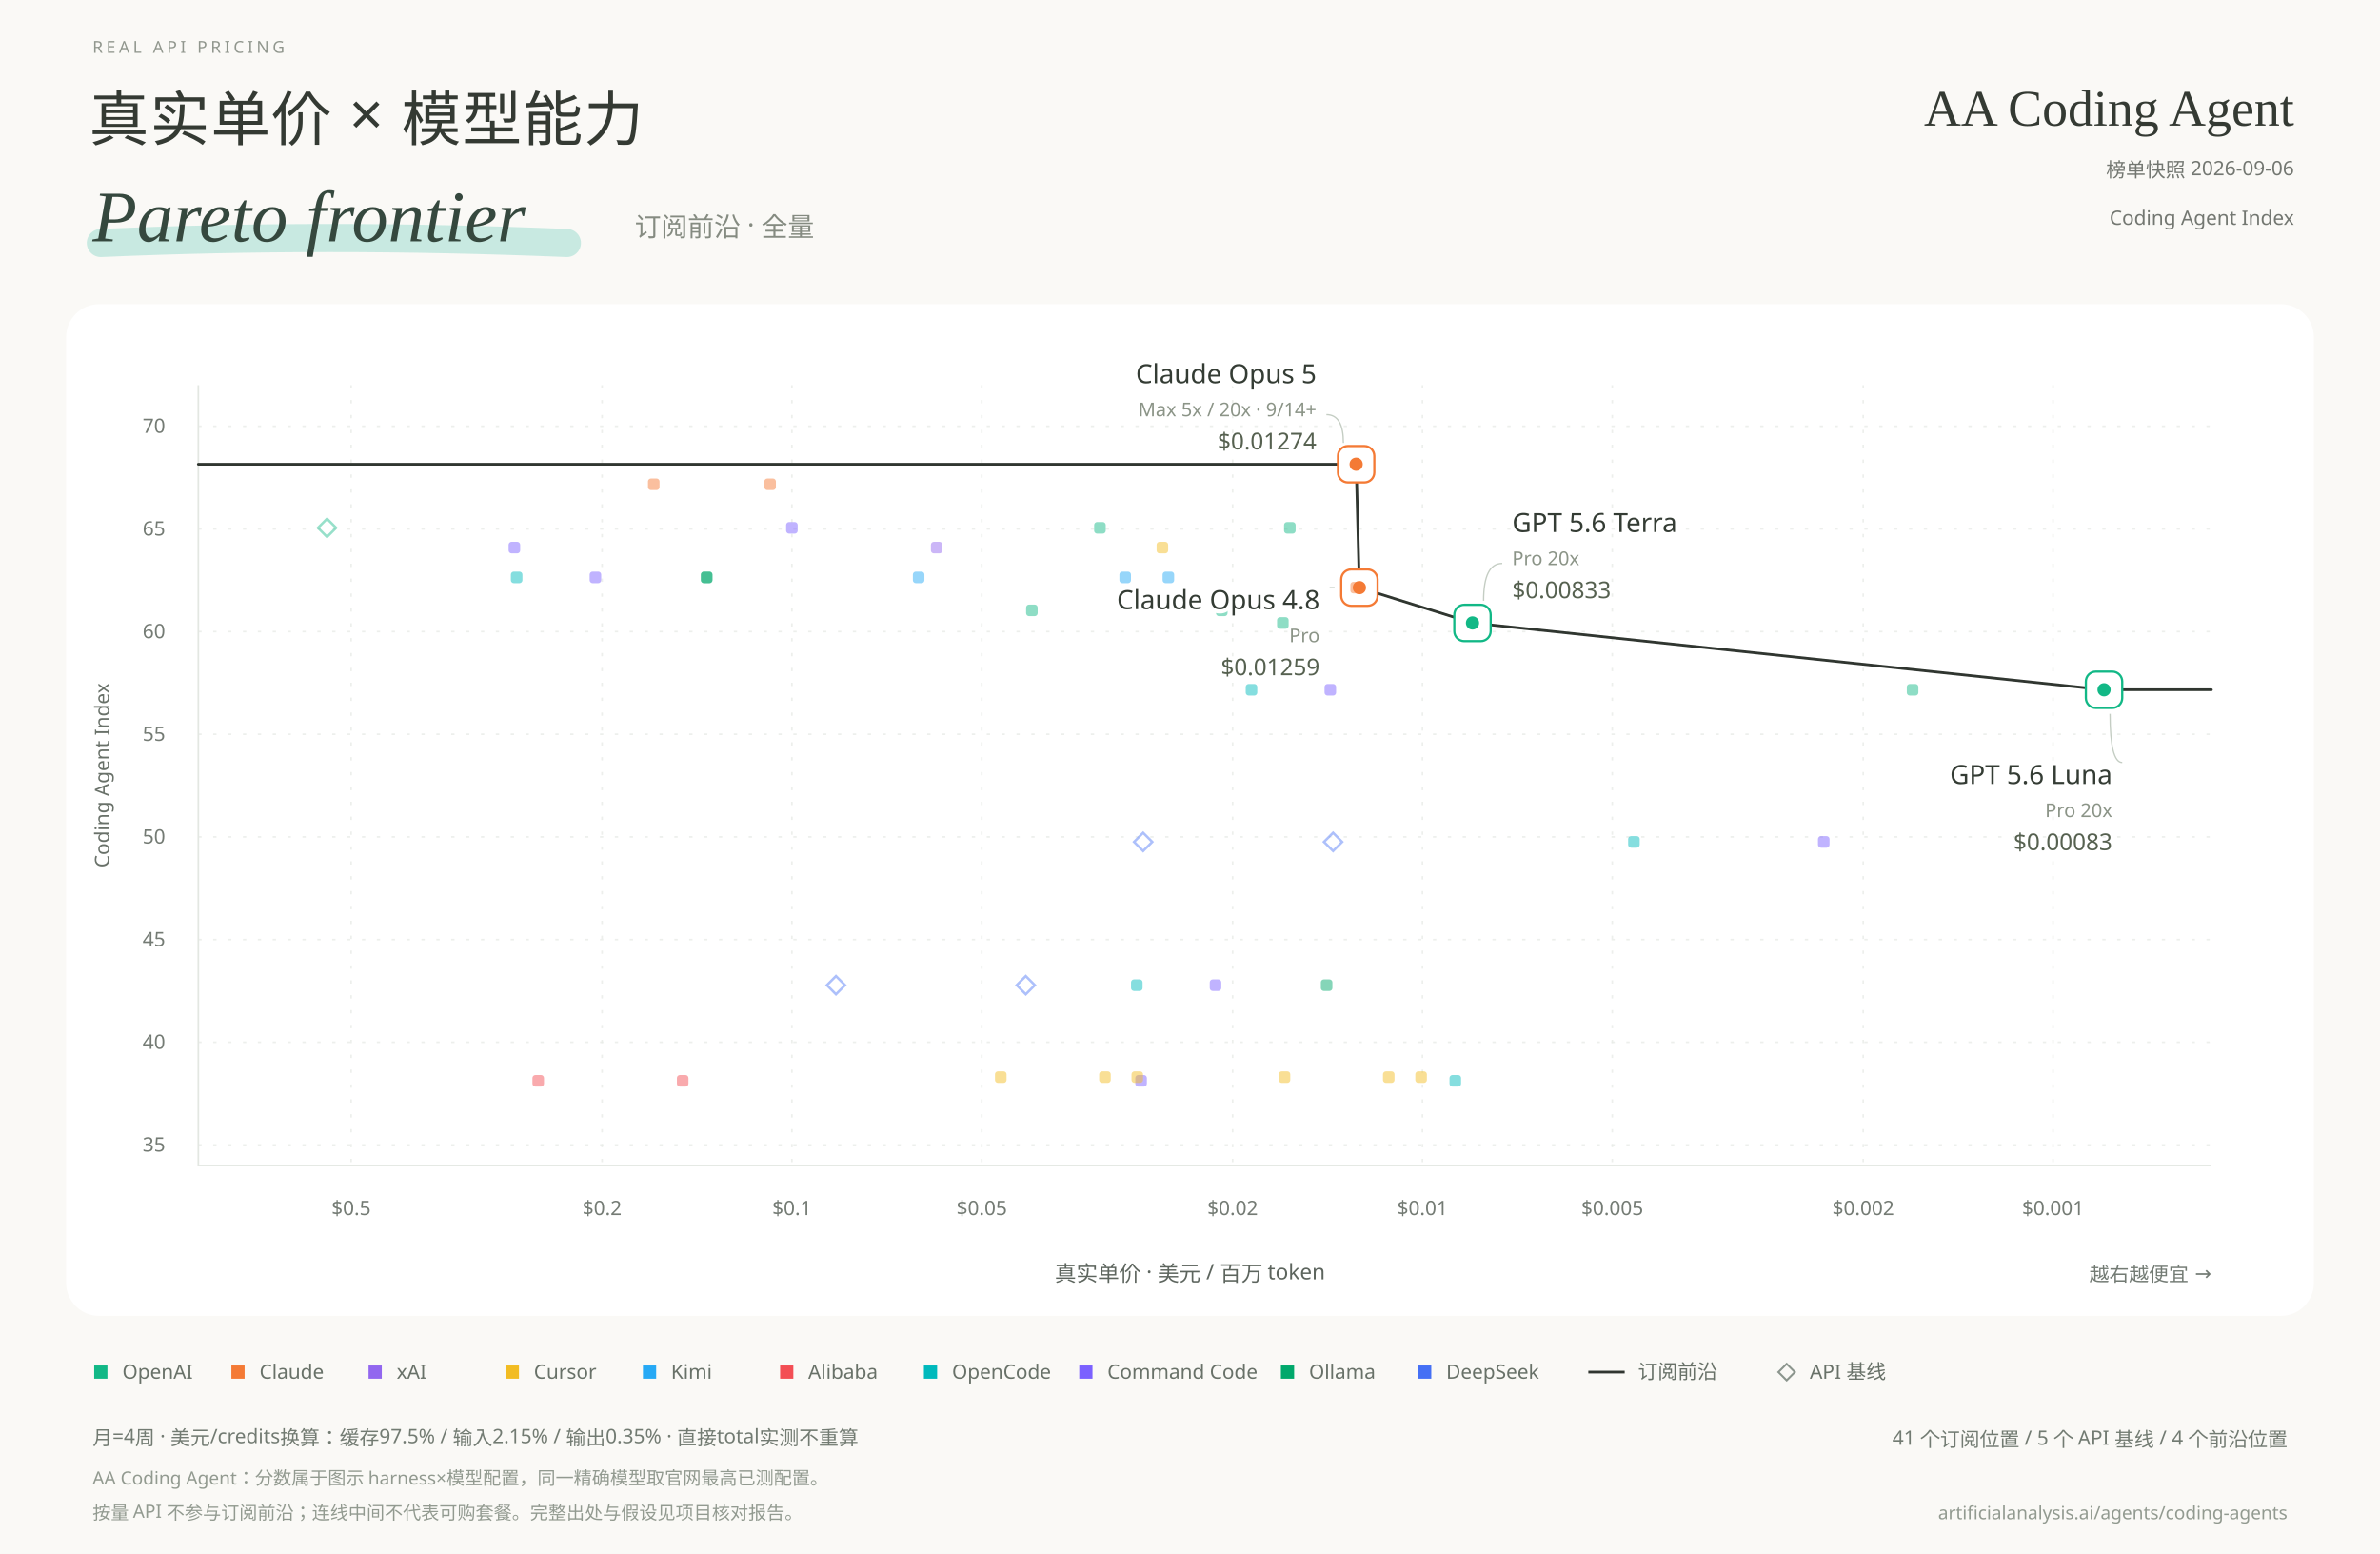
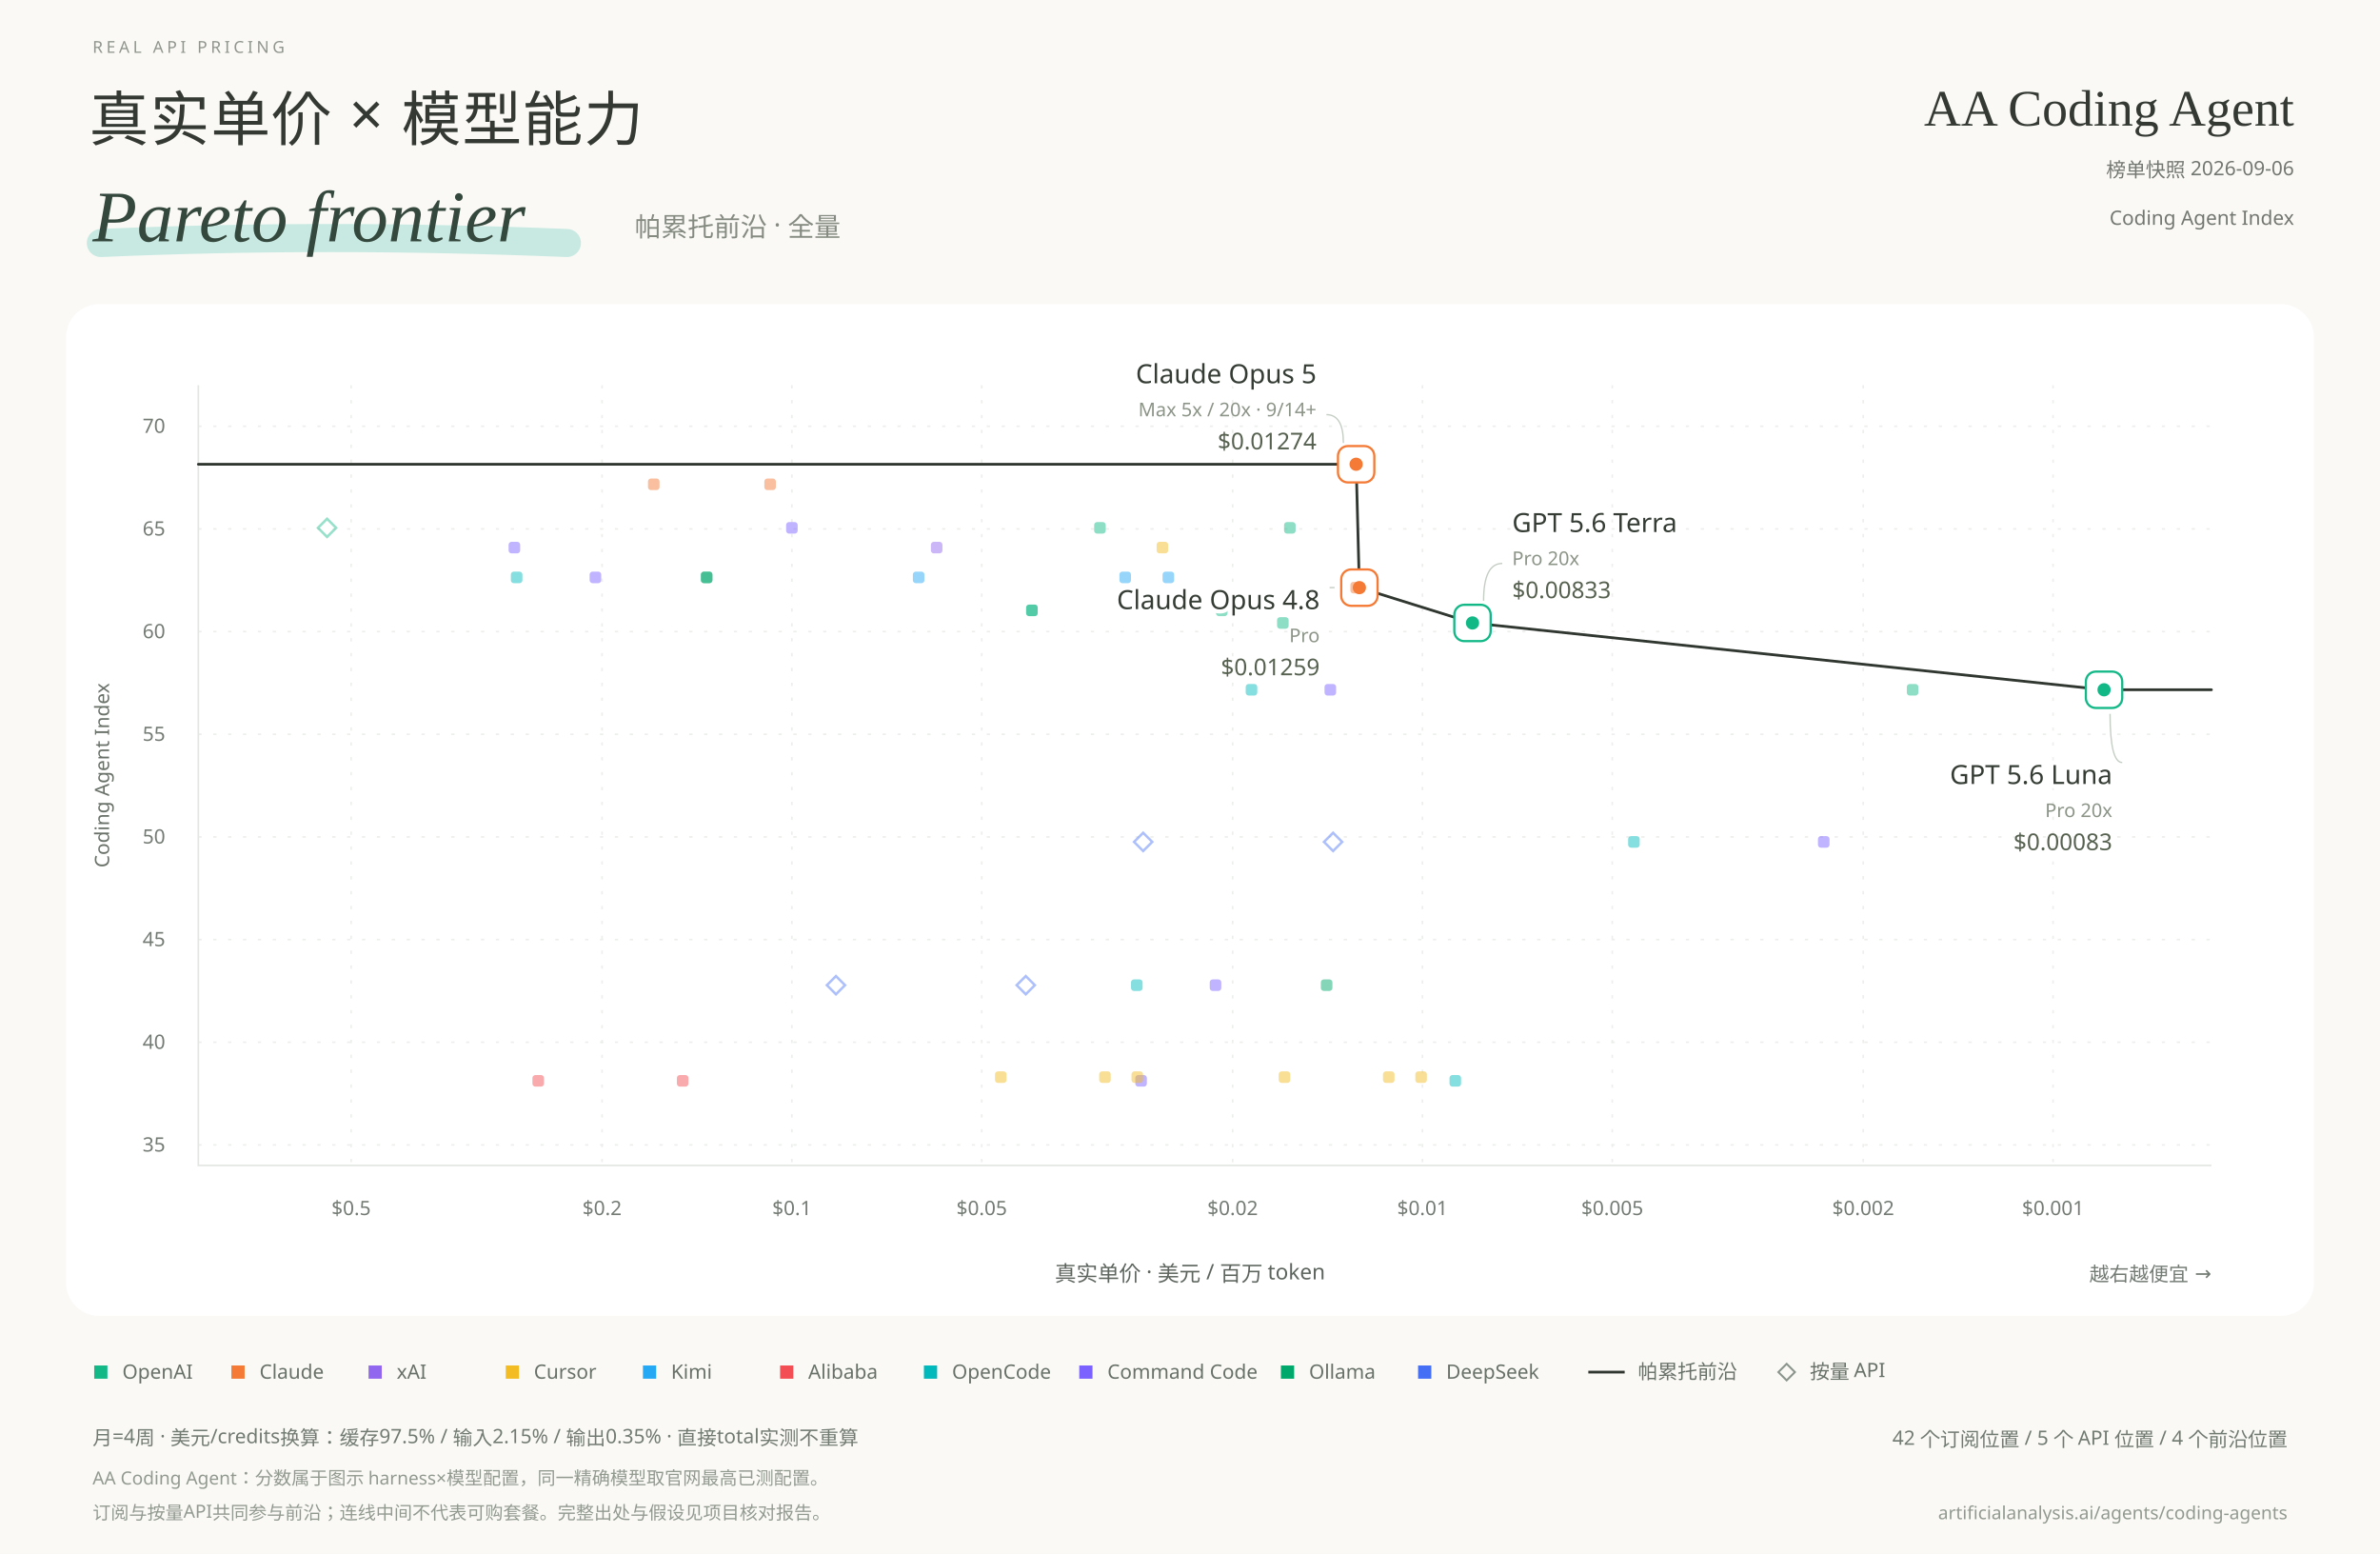
<svg xmlns="http://www.w3.org/2000/svg" width="1440" height="940" viewBox="0 0 1440 940" role="img" aria-labelledby="title desc">
  <style>text{font-family:"Microsoft YaHei","Segoe UI",sans-serif} .serif{font-family:"Times New Roman",serif} .number{font-family:"Segoe UI",sans-serif;font-variant-numeric:tabular-nums} .label-name{paint-order:stroke;stroke:#fff;stroke-width:5px;stroke-linejoin:round} .point:hover{opacity:1}</style>
  <rect width="1440" height="940" fill="#FAF9F6" />
  <text x="56.000" y="32.000" font-size="10" fill="#90968D" text-anchor="start" font-weight="400" letter-spacing="2.1">REAL API PRICING</text>
  <text x="54.000" y="85.000" font-size="36" fill="#343A33" text-anchor="start" font-weight="300" letter-spacing=".8">真实单价 × 模型能力</text>
  <path d="M61 147 Q197 141 343 147" stroke="#9FDDD0" stroke-width="17" stroke-linecap="round" opacity=".55" fill="none" />
  <text x="56.000" y="146.000" font-size="44" fill="#35483E" text-anchor="start" font-weight="400" class="serif" font-style="italic">Pareto frontier</text>
-   <text x="384.000" y="143.000" font-size="16" fill="#858B81" text-anchor="start" font-weight="300">订阅前沿 · 全量</text>
+   <text x="384.000" y="143.000" font-size="16" fill="#858B81" text-anchor="start" font-weight="300">帕累托前沿 · 全量</text>
  <text x="1388.000" y="76.000" font-size="31" fill="#343A33" text-anchor="end" font-weight="400" class="serif">AA Coding Agent</text>
  <text x="1388.000" y="107.000" font-size="12" fill="#737771" text-anchor="end" font-weight="400">榜单快照  2026-09-06</text>
  <text x="1388.000" y="136.000" font-size="12" fill="#737771" text-anchor="end" font-weight="400">Coding Agent Index</text>
  <rect x="40" y="184" width="1360" height="612" rx="20" fill="#FFFFFF" />
  <path d="M1242.169 233V705" stroke="#E8EBE7" stroke-dasharray="2 7" opacity=".8" />
  <text x="1242.169" y="735.000" font-size="12" fill="#747B74" text-anchor="middle" font-weight="400" class="number">$0.001</text>
  <path d="M1127.320 233V705" stroke="#E8EBE7" stroke-dasharray="2 7" opacity=".8" />
  <text x="1127.320" y="735.000" font-size="12" fill="#747B74" text-anchor="middle" font-weight="400" class="number">$0.002</text>
  <path d="M975.498 233V705" stroke="#E8EBE7" stroke-dasharray="2 7" opacity=".8" />
  <text x="975.498" y="735.000" font-size="12" fill="#747B74" text-anchor="middle" font-weight="400" class="number">$0.005</text>
  <path d="M860.649 233V705" stroke="#E8EBE7" stroke-dasharray="2 7" opacity=".8" />
  <text x="860.649" y="735.000" font-size="12" fill="#747B74" text-anchor="middle" font-weight="400" class="number">$0.01</text>
  <path d="M745.800 233V705" stroke="#E8EBE7" stroke-dasharray="2 7" opacity=".8" />
  <text x="745.800" y="735.000" font-size="12" fill="#747B74" text-anchor="middle" font-weight="400" class="number">$0.02</text>
  <path d="M593.978 233V705" stroke="#E8EBE7" stroke-dasharray="2 7" opacity=".8" />
  <text x="593.978" y="735.000" font-size="12" fill="#747B74" text-anchor="middle" font-weight="400" class="number">$0.05</text>
  <path d="M479.129 233V705" stroke="#E8EBE7" stroke-dasharray="2 7" opacity=".8" />
  <text x="479.129" y="735.000" font-size="12" fill="#747B74" text-anchor="middle" font-weight="400" class="number">$0.1</text>
  <path d="M364.280 233V705" stroke="#E8EBE7" stroke-dasharray="2 7" opacity=".8" />
  <text x="364.280" y="735.000" font-size="12" fill="#747B74" text-anchor="middle" font-weight="400" class="number">$0.2</text>
  <path d="M212.458 233V705" stroke="#E8EBE7" stroke-dasharray="2 7" opacity=".8" />
  <text x="212.458" y="735.000" font-size="12" fill="#747B74" text-anchor="middle" font-weight="400" class="number">$0.5</text>
  <path d="M120 692.579H1338" stroke="#E8EBE7" stroke-dasharray="2 7" opacity=".8" />
  <text x="100.000" y="696.579" font-size="12" fill="#747B74" text-anchor="end" font-weight="400" class="number">35</text>
  <path d="M120 630.474H1338" stroke="#E8EBE7" stroke-dasharray="2 7" opacity=".8" />
  <text x="100.000" y="634.474" font-size="12" fill="#747B74" text-anchor="end" font-weight="400" class="number">40</text>
  <path d="M120 568.368H1338" stroke="#E8EBE7" stroke-dasharray="2 7" opacity=".8" />
  <text x="100.000" y="572.368" font-size="12" fill="#747B74" text-anchor="end" font-weight="400" class="number">45</text>
  <path d="M120 506.263H1338" stroke="#E8EBE7" stroke-dasharray="2 7" opacity=".8" />
  <text x="100.000" y="510.263" font-size="12" fill="#747B74" text-anchor="end" font-weight="400" class="number">50</text>
  <path d="M120 444.158H1338" stroke="#E8EBE7" stroke-dasharray="2 7" opacity=".8" />
  <text x="100.000" y="448.158" font-size="12" fill="#747B74" text-anchor="end" font-weight="400" class="number">55</text>
  <path d="M120 382.053H1338" stroke="#E8EBE7" stroke-dasharray="2 7" opacity=".8" />
  <text x="100.000" y="386.053" font-size="12" fill="#747B74" text-anchor="end" font-weight="400" class="number">60</text>
  <path d="M120 319.947H1338" stroke="#E8EBE7" stroke-dasharray="2 7" opacity=".8" />
  <text x="100.000" y="323.947" font-size="12" fill="#747B74" text-anchor="end" font-weight="400" class="number">65</text>
  <path d="M120 257.842H1338" stroke="#E8EBE7" stroke-dasharray="2 7" opacity=".8" />
  <text x="100.000" y="261.842" font-size="12" fill="#747B74" text-anchor="end" font-weight="400" class="number">70</text>
  <path d="M120 233V705H1338" fill="none" stroke="#E3E7E2" />
  <text x="66.000" y="469.000" font-size="12" fill="#697169" text-anchor="middle" font-weight="400" transform="rotate(-90 66 469.0)">Coding Agent Index</text>
  <text x="720.000" y="775.000" font-size="13" fill="#5D655E" text-anchor="middle" font-weight="400">真实单价 · 美元 / 百万 token</text>
  <text x="1338.000" y="775.000" font-size="12" fill="#737B74" text-anchor="end" font-weight="400">越右越便宜 →</text>
  <path id="frontier" d="M120.000,280.824 L820.525,280.824 L822.487,355.465 L890.924,376.835 L1273.042,417.253 L1338.000,417.253" fill="none" stroke="#303630" stroke-width="1.65" stroke-linecap="round" stroke-linejoin="round" />
  <g class="point" data-billing="subscription" data-frontier="false" data-price="0.03247" data-score="65.0524" data-x="665.508" data-y="319.297" transform="translate(665.508 319.297)">
    <rect x="-3.5" y="-3.5" width="7" height="7" rx="1.8" fill="#12B886" opacity=".48" />
  </g>
  <g class="point" data-billing="subscription" data-frontier="false" data-price="0.01623" data-score="65.0524" data-x="780.408" data-y="319.297" transform="translate(780.408 319.297)">
    <rect x="-3.5" y="-3.5" width="7" height="7" rx="1.8" fill="#12B886" opacity=".48" />
  </g>
  <g class="point" data-billing="subscription" data-frontier="true" data-price="0.01259" data-score="62.1405" data-x="822.487" data-y="355.465" transform="translate(822.487 355.465)">
    <rect x="-11" y="-11" width="22" height="22" rx="6" fill="#FFF" stroke="#F47A35" stroke-width="1.35" />
    <circle r="4" fill="#F47A35" />
  </g>
  <g class="point" data-billing="subscription" data-frontier="true" data-price="0.01274" data-score="68.1498" data-x="820.525" data-y="280.824" transform="translate(820.525 280.824)">
    <rect x="-11" y="-11" width="22" height="22" rx="6" fill="#FFF" stroke="#F47A35" stroke-width="1.35" />
    <circle r="4" fill="#F47A35" />
  </g>
  <g class="point" data-billing="subscription" data-frontier="false" data-price="0.02529" data-score="62.6388" data-x="706.916" data-y="349.276" transform="translate(706.916 349.276)">
    <rect x="-3.5" y="-3.5" width="7" height="7" rx="1.8" fill="#26A9F5" opacity=".48" />
  </g>
  <g class="point" data-billing="subscription" data-frontier="false" data-price="0.06295" data-score="62.6388" data-x="555.816" data-y="349.276" transform="translate(555.816 349.276)">
    <rect x="-3.5" y="-3.5" width="7" height="7" rx="1.8" fill="#26A9F5" opacity=".48" />
  </g>
  <g class="point" data-billing="subscription" data-frontier="false" data-price="0.02961" data-score="62.6388" data-x="680.786" data-y="349.276" transform="translate(680.786 349.276)">
    <rect x="-3.5" y="-3.5" width="7" height="7" rx="1.8" fill="#26A9F5" opacity=".48" />
  </g>
  <g class="point" data-billing="subscription" data-frontier="false" data-price="0.14901" data-score="38.1218" data-x="413.044" data-y="653.803" transform="translate(413.044 653.803)">
    <rect x="-3.5" y="-3.5" width="7" height="7" rx="1.8" fill="#F34E54" opacity=".48" />
  </g>
  <g class="point" data-billing="subscription" data-frontier="false" data-price="0.25253" data-score="38.1218" data-x="325.639" data-y="653.803" transform="translate(325.639 653.803)">
    <rect x="-3.5" y="-3.5" width="7" height="7" rx="1.8" fill="#F34E54" opacity=".48" />
  </g>
  <g class="point" data-billing="subscription" data-frontier="false" data-price="0.01867" data-score="57.1661" data-x="757.202" data-y="417.253" transform="translate(757.202 417.253)">
    <rect x="-3.5" y="-3.5" width="7" height="7" rx="1.8" fill="#00B9BC" opacity=".48" />
  </g>
  <g class="point" data-billing="subscription" data-frontier="false" data-price="0.27322" data-score="62.6388" data-x="312.591" data-y="349.276" transform="translate(312.591 349.276)">
    <rect x="-3.5" y="-3.5" width="7" height="7" rx="1.8" fill="#00B9BC" opacity=".48" />
  </g>
  <g class="point" data-billing="subscription" data-frontier="false" data-price="0.00887" data-score="38.1218" data-x="880.517" data-y="653.803" transform="translate(880.517 653.803)">
    <rect x="-3.5" y="-3.5" width="7" height="7" rx="1.8" fill="#00B9BC" opacity=".48" />
  </g>
  <g class="point" data-billing="subscription" data-frontier="false" data-price="0.02838" data-score="42.7797" data-x="687.816" data-y="595.947" transform="translate(687.816 595.947)">
    <rect x="-3.5" y="-3.5" width="7" height="7" rx="1.8" fill="#00B9BC" opacity=".48" />
  </g>
  <g class="point" data-billing="subscription" data-frontier="false" data-price="0.00462" data-score="49.7576" data-x="988.595" data-y="509.274" transform="translate(988.595 509.274)">
    <rect x="-3.5" y="-3.5" width="7" height="7" rx="1.8" fill="#00B9BC" opacity=".48" />
  </g>
  <g class="point" data-billing="subscription" data-frontier="false" data-price="0.1" data-score="65.0524" data-x="479.129" data-y="319.297" transform="translate(479.129 319.297)">
    <rect x="-3.5" y="-3.5" width="7" height="7" rx="1.8" fill="#7B61FF" opacity=".48" />
  </g>
  <g class="point" data-billing="subscription" data-frontier="false" data-price="0.00231" data-score="49.7576" data-x="1103.443" data-y="509.274" transform="translate(1103.443 509.274)">
    <rect x="-3.5" y="-3.5" width="7" height="7" rx="1.8" fill="#7B61FF" opacity=".48" />
  </g>
  <g class="point" data-billing="subscription" data-frontier="false" data-price="0.02794" data-score="38.1218" data-x="690.405" data-y="653.803" transform="translate(690.405 653.803)">
    <rect x="-3.5" y="-3.5" width="7" height="7" rx="1.8" fill="#7B61FF" opacity=".48" />
  </g>
  <g class="point" data-billing="subscription" data-frontier="false" data-price="0.02129" data-score="42.7797" data-x="735.443" data-y="595.947" transform="translate(735.443 595.947)">
    <rect x="-3.5" y="-3.5" width="7" height="7" rx="1.8" fill="#7B61FF" opacity=".48" />
  </g>
  <g class="point" data-billing="subscription" data-frontier="false" data-price="0.014" data-score="57.1661" data-x="804.898" data-y="417.253" transform="translate(804.898 417.253)">
    <rect x="-3.5" y="-3.5" width="7" height="7" rx="1.8" fill="#7B61FF" opacity=".48" />
  </g>
  <g class="point" data-billing="subscription" data-frontier="false" data-price="0.20492" data-score="62.6388" data-x="360.254" data-y="349.276" transform="translate(360.254 349.276)">
    <rect x="-3.5" y="-3.5" width="7" height="7" rx="1.8" fill="#7B61FF" opacity=".48" />
  </g>
  <g class="point" data-billing="subscription" data-frontier="false" data-price="0.27548" data-score="64.09" data-x="311.226" data-y="331.251" transform="translate(311.226 331.251)">
    <rect x="-3.5" y="-3.5" width="7" height="7" rx="1.8" fill="#7B61FF" opacity=".48" />
  </g>
  <g class="point" data-billing="subscription" data-frontier="false" data-price="0.01419" data-score="42.7797" data-x="802.665" data-y="595.947" transform="translate(802.665 595.947)">
    <rect x="-3.5" y="-3.5" width="7" height="7" rx="1.8" fill="#00A86B" opacity=".48" />
  </g>
  <g class="point" data-billing="subscription" data-frontier="false" data-price="0.13652" data-score="62.6388" data-x="427.549" data-y="349.276" transform="translate(427.549 349.276)">
    <rect x="-3.5" y="-3.5" width="7" height="7" rx="1.8" fill="#00A86B" opacity=".48" />
  </g>
  <g class="point" data-billing="subscription" data-frontier="false" data-price="0.1365" data-score="62.6388" data-x="427.573" data-y="349.276" transform="translate(427.573 349.276)">
    <rect x="-3.5" y="-3.5" width="7" height="7" rx="1.8" fill="#00A86B" opacity=".48" />
  </g>
  <g class="point" data-billing="subscription" data-frontier="false" data-price="0.01665" data-score="60.4201" data-x="776.175" data-y="376.835" transform="translate(776.175 376.835)">
    <rect x="-3.5" y="-3.5" width="7" height="7" rx="1.8" fill="#12B886" opacity=".48" />
  </g>
  <g class="point" data-billing="subscription" data-frontier="false" data-price="0.00167" data-score="57.1661" data-x="1157.198" data-y="417.253" transform="translate(1157.198 417.253)">
    <rect x="-3.5" y="-3.5" width="7" height="7" rx="1.8" fill="#12B886" opacity=".48" />
  </g>
+   <g class="point" data-billing="subscription" data-frontier="false" data-price="0.04162" data-score="61.0333" data-x="624.373" data-y="369.218" transform="translate(624.373 369.218)">
+     <rect x="-3.5" y="-3.5" width="7" height="7" rx="1.8" fill="#12B886" opacity=".48" />
+   </g>
  <g class="point" data-billing="subscription" data-frontier="false" data-price="0.04163" data-score="61.0333" data-x="624.333" data-y="369.218" transform="translate(624.333 369.218)">
    <rect x="-3.5" y="-3.5" width="7" height="7" rx="1.8" fill="#12B886" opacity=".48" />
  </g>
  <g class="point" data-billing="subscription" data-frontier="true" data-price="0.00833" data-score="60.4201" data-x="890.924" data-y="376.835" transform="translate(890.924 376.835)">
    <rect x="-11" y="-11" width="22" height="22" rx="6" fill="#FFF" stroke="#12B886" stroke-width="1.35" />
    <circle r="4" fill="#12B886" />
  </g>
  <g class="point" data-billing="subscription" data-frontier="true" data-price="0.00083" data-score="57.1661" data-x="1273.042" data-y="417.253" transform="translate(1273.042 417.253)">
    <rect x="-11" y="-11" width="22" height="22" rx="6" fill="#FFF" stroke="#12B886" stroke-width="1.35" />
    <circle r="4" fill="#12B886" />
  </g>
  <g class="point" data-billing="subscription" data-frontier="false" data-price="0.02081" data-score="61.0333" data-x="739.222" data-y="369.218" transform="translate(739.222 369.218)">
    <rect x="-3.5" y="-3.5" width="7" height="7" rx="1.8" fill="#12B886" opacity=".48" />
  </g>
  <g class="point" data-billing="subscription" data-frontier="false" data-price="0.01274" data-score="62.1405" data-x="820.525" data-y="355.465" transform="translate(820.525 355.465)">
    <rect x="-3.5" y="-3.5" width="7" height="7" rx="1.8" fill="#F47A35" opacity=".48" />
  </g>
-   <g class="point" data-billing="subscription" data-frontier="false" data-price="0.16561" data-score="67.1728" data-x="395.543" data-y="292.959" transform="translate(395.543 292.959)">
+   <g class="point" data-billing="subscription" data-frontier="false" data-price="0.1656" data-score="67.1728" data-x="395.553" data-y="292.959" transform="translate(395.553 292.959)">
    <rect x="-3.5" y="-3.5" width="7" height="7" rx="1.8" fill="#F47A35" opacity=".48" />
  </g>
  <g class="point" data-billing="subscription" data-frontier="false" data-price="0.10828" data-score="67.1728" data-x="465.948" data-y="292.959" transform="translate(465.948 292.959)">
    <rect x="-3.5" y="-3.5" width="7" height="7" rx="1.8" fill="#F47A35" opacity=".48" />
  </g>
  <g class="point" data-billing="subscription" data-frontier="false" data-price="0.01005" data-score="38.3008" data-x="859.822" data-y="651.580" transform="translate(859.822 651.580)">
    <rect x="-3.5" y="-3.5" width="7" height="7" rx="1.8" fill="#F2BC22" opacity=".48" />
  </g>
  <g class="point" data-billing="subscription" data-frontier="false" data-price="0.02585" data-score="64.09" data-x="703.287" data-y="331.251" transform="translate(703.287 331.251)">
    <rect x="-3.5" y="-3.5" width="7" height="7" rx="1.8" fill="#F2BC22" opacity=".48" />
  </g>
  <g class="point" data-billing="subscription" data-frontier="false" data-price="0.01655" data-score="38.3008" data-x="777.173" data-y="651.580" transform="translate(777.173 651.580)">
    <rect x="-3.5" y="-3.5" width="7" height="7" rx="1.8" fill="#F2BC22" opacity=".48" />
  </g>
  <g class="point" data-billing="subscription" data-frontier="false" data-price="0.01131" data-score="38.3008" data-x="840.252" data-y="651.580" transform="translate(840.252 651.580)">
    <rect x="-3.5" y="-3.5" width="7" height="7" rx="1.8" fill="#F2BC22" opacity=".48" />
  </g>
  <g class="point" data-billing="subscription" data-frontier="false" data-price="0.05894" data-score="64.09" data-x="566.722" data-y="331.251" transform="translate(566.722 331.251)">
    <rect x="-3.5" y="-3.5" width="7" height="7" rx="1.8" fill="#9267EF" opacity=".48" />
  </g>
  <g class="point" data-billing="subscription" data-frontier="false" data-price="0.02833" data-score="38.3008" data-x="688.108" data-y="651.580" transform="translate(688.108 651.580)">
    <rect x="-3.5" y="-3.5" width="7" height="7" rx="1.8" fill="#F2BC22" opacity=".48" />
  </g>
  <g class="point" data-billing="subscription" data-frontier="false" data-price="0.04664" data-score="38.3008" data-x="605.504" data-y="651.580" transform="translate(605.504 651.580)">
    <rect x="-3.5" y="-3.5" width="7" height="7" rx="1.8" fill="#F2BC22" opacity=".48" />
  </g>
  <g class="point" data-billing="subscription" data-frontier="false" data-price="0.03188" data-score="38.3008" data-x="668.547" data-y="651.580" transform="translate(668.547 651.580)">
    <rect x="-3.5" y="-3.5" width="7" height="7" rx="1.8" fill="#F2BC22" opacity=".48" />
  </g>
  <g class="point" data-billing="metered" data-frontier="false" data-price="0.01386" data-score="49.7576" data-x="806.563" data-y="509.274" transform="translate(806.563 509.274)">
    <path d="M0 -5.5L5.5 0 0 5.5 -5.5 0Z" fill="white" stroke="#4570F5" stroke-width="1.5" opacity=".44" />
  </g>
  <g class="point" data-billing="metered" data-frontier="false" data-price="0.02773" data-score="49.7576" data-x="691.655" data-y="509.274" transform="translate(691.655 509.274)">
    <path d="M0 -5.5L5.5 0 0 5.5 -5.5 0Z" fill="white" stroke="#4570F5" stroke-width="1.5" opacity=".44" />
  </g>
  <g class="point" data-billing="metered" data-frontier="false" data-price="0.04257" data-score="42.7797" data-x="620.633" data-y="595.947" transform="translate(620.633 595.947)">
    <path d="M0 -5.5L5.5 0 0 5.5 -5.5 0Z" fill="white" stroke="#4570F5" stroke-width="1.5" opacity=".44" />
  </g>
  <g class="point" data-billing="metered" data-frontier="false" data-price="0.08514" data-score="42.7797" data-x="505.785" data-y="595.947" transform="translate(505.785 595.947)">
    <path d="M0 -5.5L5.5 0 0 5.5 -5.5 0Z" fill="white" stroke="#4570F5" stroke-width="1.5" opacity=".44" />
  </g>
  <g class="point" data-billing="metered" data-frontier="false" data-price="0.546" data-score="65.0524" data-x="197.876" data-y="319.297" transform="translate(197.876 319.297)">
    <path d="M0 -5.5L5.5 0 0 5.5 -5.5 0Z" fill="white" stroke="#12B886" stroke-width="1.5" opacity=".44" />
  </g>
  <g class="front-label" data-model="claude-opus-5">
    <path d="M812.807,267.961Q812.807,250.824 802.525,250.824" stroke="#C4CDC3" stroke-width=".8" fill="none" />
    <text x="796.525" y="231.824" font-size="16" fill="#343C34" text-anchor="end" font-weight="400" class="label-name">Claude Opus 5</text>
    <text x="796.525" y="251.824" font-size="11.5" fill="#8B9487" text-anchor="end" font-weight="400">Max 5x / 20x · 9/14+</text>
    <text x="796.525" y="271.824" font-size="14" fill="#566150" text-anchor="end" font-weight="400" class="number">$0.01274</text>
  </g>
  <g class="front-label" data-model="claude-opus-4.8">
    <path d="M807.487,355.465Q807.487,355.465 804.487,355.465" stroke="#C4CDC3" stroke-width=".8" fill="none" />
    <text x="798.487" y="368.465" font-size="16" fill="#343C34" text-anchor="end" font-weight="400" class="label-name">Claude Opus 4.8</text>
    <text x="798.487" y="388.465" font-size="11.5" fill="#8B9487" text-anchor="end" font-weight="400">Pro</text>
    <text x="798.487" y="408.465" font-size="14" fill="#566150" text-anchor="end" font-weight="400" class="number">$0.01259</text>
  </g>
  <g class="front-label" data-model="gpt-5.6-terra">
    <path d="M897.633,363.418Q897.633,340.835 908.924,340.835" stroke="#C4CDC3" stroke-width=".8" fill="none" />
    <text x="914.924" y="321.835" font-size="16" fill="#343C34" text-anchor="start" font-weight="400" class="label-name">GPT 5.6 Terra</text>
    <text x="914.924" y="341.835" font-size="11.5" fill="#8B9487" text-anchor="start" font-weight="400">Pro 20x</text>
    <text x="914.924" y="361.835" font-size="14" fill="#566150" text-anchor="start" font-weight="400" class="number">$0.00833</text>
  </g>
  <g class="front-label" data-model="gpt-5.6-luna">
    <path d="M1276.680,431.805Q1276.680,461.253 1284.042,461.253" stroke="#C4CDC3" stroke-width=".8" fill="none" />
    <text x="1278.042" y="474.253" font-size="16" fill="#343C34" text-anchor="end" font-weight="400" class="label-name">GPT 5.6 Luna</text>
    <text x="1278.042" y="494.253" font-size="11.5" fill="#8B9487" text-anchor="end" font-weight="400">Pro 20x</text>
    <text x="1278.042" y="514.253" font-size="14" fill="#566150" text-anchor="end" font-weight="400" class="number">$0.00083</text>
  </g>
  <rect x="57" y="826" width="8" height="8" fill="#12B886" />
  <text x="74.000" y="834.000" font-size="12" fill="#687168" text-anchor="start" font-weight="400">OpenAI</text>
  <rect x="140" y="826" width="8" height="8" fill="#F47A35" />
  <text x="157.000" y="834.000" font-size="12" fill="#687168" text-anchor="start" font-weight="400">Claude</text>
  <rect x="223" y="826" width="8" height="8" fill="#9267EF" />
  <text x="240.000" y="834.000" font-size="12" fill="#687168" text-anchor="start" font-weight="400">xAI</text>
  <rect x="306" y="826" width="8" height="8" fill="#F2BC22" />
  <text x="323.000" y="834.000" font-size="12" fill="#687168" text-anchor="start" font-weight="400">Cursor</text>
  <rect x="389" y="826" width="8" height="8" fill="#26A9F5" />
  <text x="406.000" y="834.000" font-size="12" fill="#687168" text-anchor="start" font-weight="400">Kimi</text>
  <rect x="472" y="826" width="8" height="8" fill="#F34E54" />
  <text x="489.000" y="834.000" font-size="12" fill="#687168" text-anchor="start" font-weight="400">Alibaba</text>
  <rect x="559" y="826" width="8" height="8" fill="#00B9BC" />
  <text x="576.000" y="834.000" font-size="12" fill="#687168" text-anchor="start" font-weight="400">OpenCode</text>
  <rect x="653" y="826" width="8" height="8" fill="#7B61FF" />
  <text x="670.000" y="834.000" font-size="12" fill="#687168" text-anchor="start" font-weight="400">Command Code</text>
  <rect x="775" y="826" width="8" height="8" fill="#00A86B" />
  <text x="792.000" y="834.000" font-size="12" fill="#687168" text-anchor="start" font-weight="400">Ollama</text>
  <rect x="858" y="826" width="8" height="8" fill="#4570F5" />
  <text x="875.000" y="834.000" font-size="12" fill="#687168" text-anchor="start" font-weight="400">DeepSeek</text>
  <path d="M961 830h22" stroke="#303630" stroke-width="1.65" />
-   <text x="991.000" y="834.000" font-size="12" fill="#687168" text-anchor="start" font-weight="400">订阅前沿</text>
+   <text x="991.000" y="834.000" font-size="12" fill="#687168" text-anchor="start" font-weight="400">帕累托前沿</text>
  <path d="M1081 825l5 5-5 5-5-5Z" fill="none" stroke="#8B958D" stroke-width="1.2" />
-   <text x="1095.000" y="834.000" font-size="12" fill="#687168" text-anchor="start" font-weight="400">API 基线</text>
+   <text x="1095.000" y="834.000" font-size="12" fill="#687168" text-anchor="start" font-weight="400">按量 API</text>
  <text x="56.000" y="874.000" font-size="12" fill="#727B72" text-anchor="start" font-weight="400">月=4周 · 美元/credits换算：缓存97.5% / 输入2.15% / 输出0.35% · 直接total实测不重算</text>
-   <text x="1384.000" y="874.000" font-size="12" fill="#727B72" text-anchor="end" font-weight="400">41 个订阅位置 / 5 个 API 基线 / 4 个前沿位置</text>
+   <text x="1384.000" y="874.000" font-size="12" fill="#727B72" text-anchor="end" font-weight="400">42 个订阅位置 / 5 个 API 位置 / 4 个前沿位置</text>
  <text x="56.000" y="898.000" font-size="11" fill="#929A90" text-anchor="start" font-weight="400">AA Coding Agent：分数属于图示 harness×模型配置，同一精确模型取官网最高已测配置。</text>
-   <text x="56.000" y="919.000" font-size="11" fill="#929A90" text-anchor="start" font-weight="400">按量 API 不参与订阅前沿；连线中间不代表可购套餐。完整出处与假设见项目核对报告。</text>
+   <text x="56.000" y="919.000" font-size="11" fill="#929A90" text-anchor="start" font-weight="400">订阅与按量API共同参与前沿；连线中间不代表可购套餐。完整出处与假设见项目核对报告。</text>
  <text x="1384.000" y="919.000" font-size="11" fill="#929A90" text-anchor="end" font-weight="400">artificialanalysis.ai/agents/coding-agents</text>
</svg>
